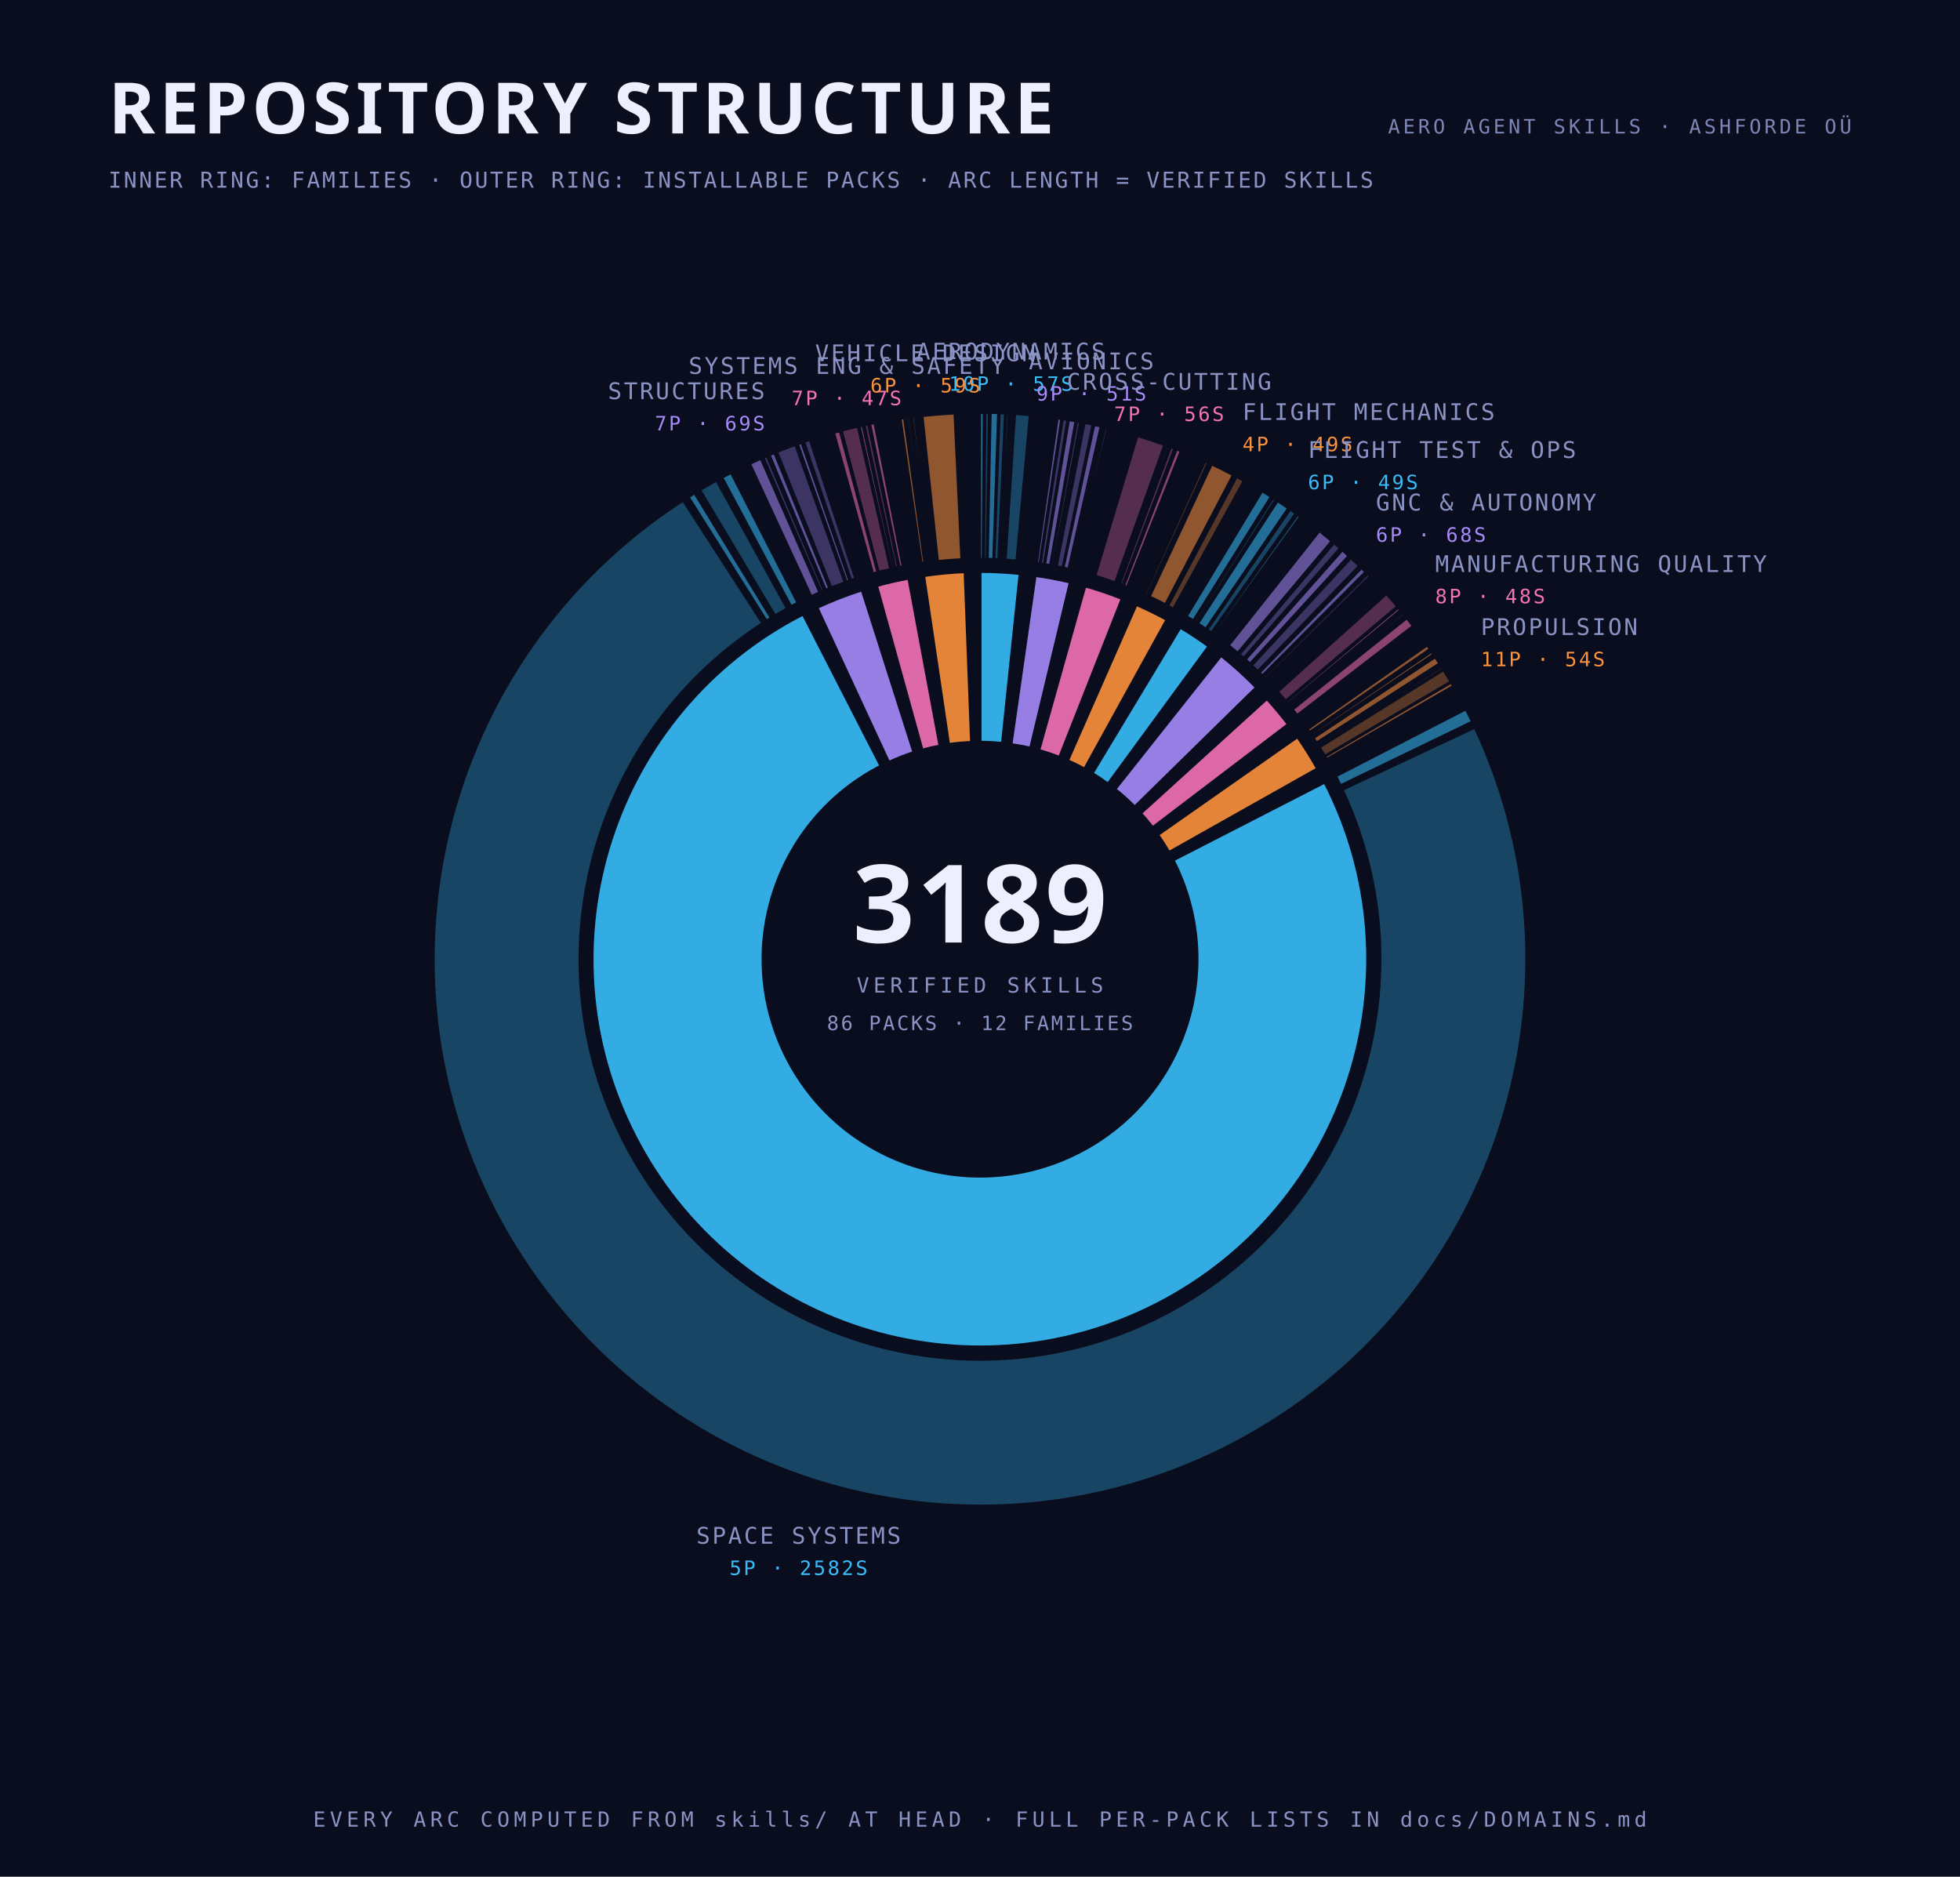
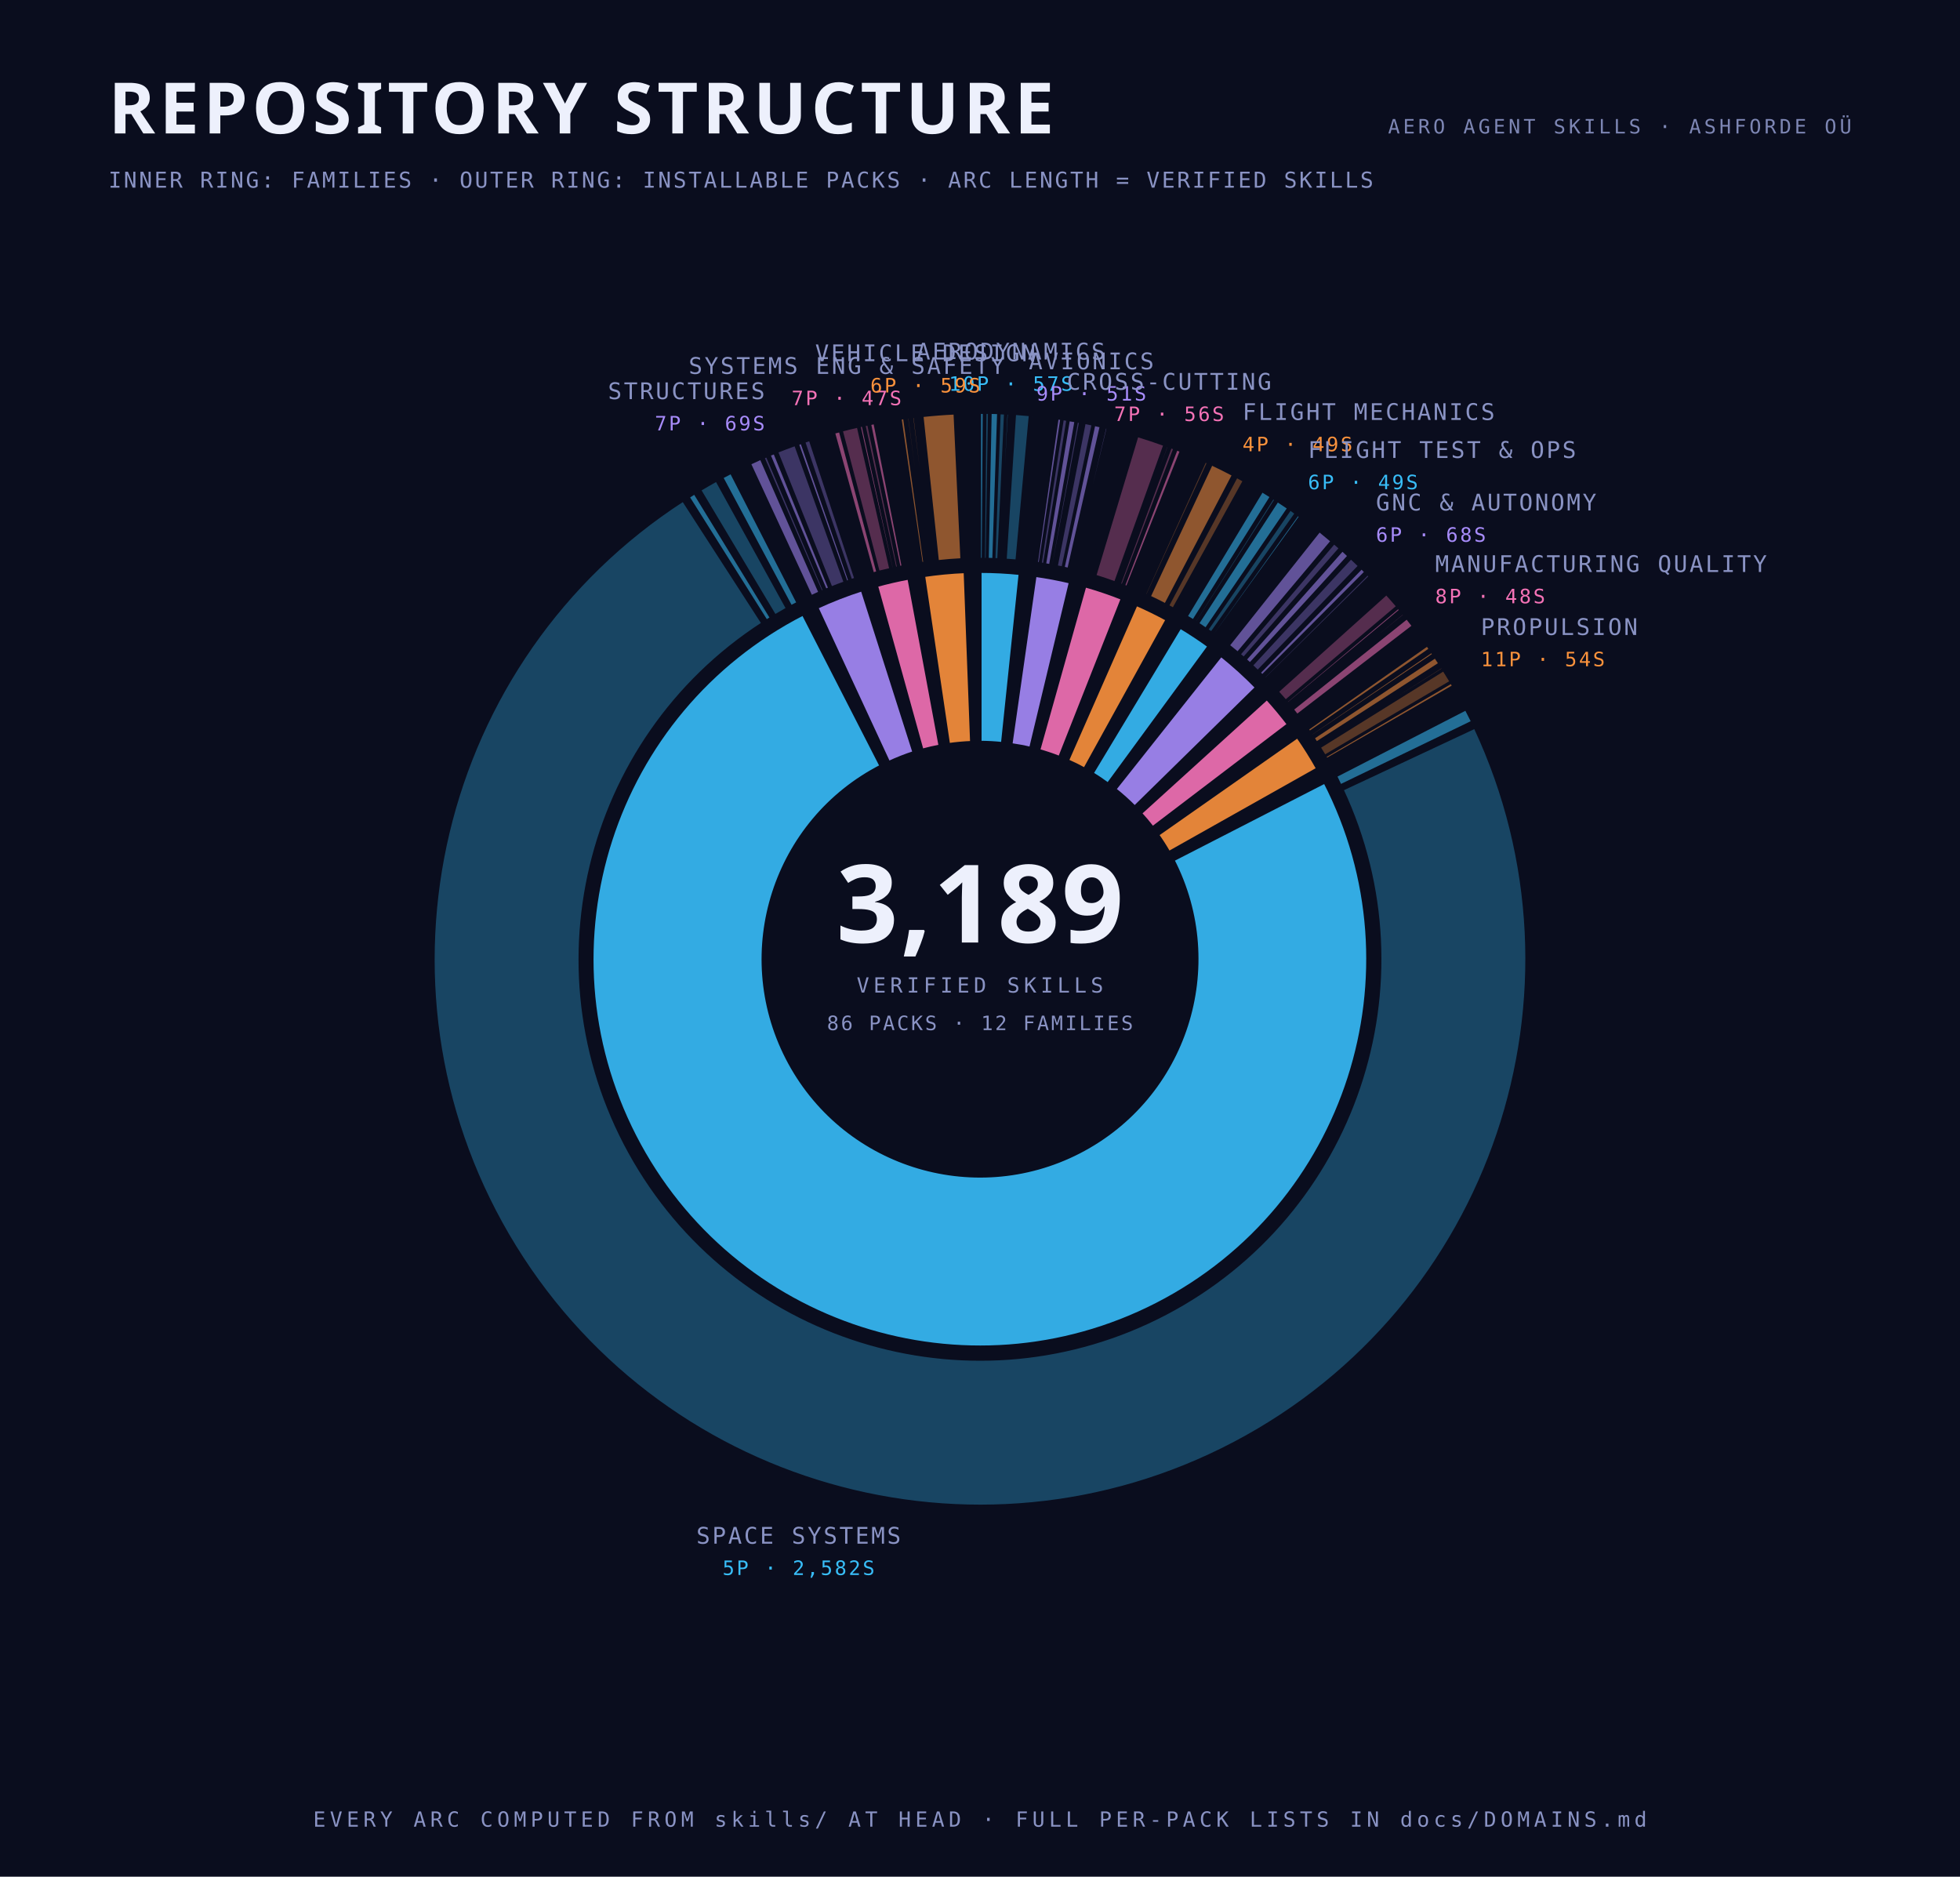
<svg xmlns="http://www.w3.org/2000/svg" width="940" height="900" viewBox="0 0 940 900">
  <style>
    .mono { font-family: "JetBrains Mono", "IBM Plex Mono", "Menlo", monospace; }
    .cond { font-family: "Barlow Condensed", "DIN Condensed", "Arial Narrow", sans-serif; font-weight: 700; text-transform: uppercase; }
    .serif { font-family: "Instrument Serif", Georgia, serif; font-style: italic; }
  </style>
  <rect width="940" height="900" fill="#0a0d1e" />
  <path d="M 470.0 274.0 A 186.0 186.0 0 0 1 489.3 275.0 L 480.8 356.6 A 104.0 104.0 0 0 0 470.0 356.0 Z" fill="#38bdf8" fill-opacity="0.9" stroke="#0a0d1e" stroke-width="1.5" />
  <path d="M 470.0 198.0 A 262.0 262.0 0 0 1 471.8 198.0 L 471.3 268.0 A 192.0 192.0 0 0 0 470.0 268.0 Z" fill="#38bdf8" fill-opacity="0.55" stroke="#0a0d1e" stroke-width="1" />
  <path d="M 472.6 198.0 A 262.0 262.0 0 0 1 474.3 198.0 L 473.2 268.0 A 192.0 192.0 0 0 0 471.9 268.0 Z" fill="#38bdf8" fill-opacity="0.32" stroke="#0a0d1e" stroke-width="1" />
  <path d="M 475.1 198.0 A 262.0 262.0 0 0 1 478.7 198.1 L 476.4 268.1 A 192.0 192.0 0 0 0 473.7 268.0 Z" fill="#38bdf8" fill-opacity="0.55" stroke="#0a0d1e" stroke-width="1" />
  <path d="M 479.4 198.2 A 262.0 262.0 0 0 1 482.0 198.3 L 478.8 268.2 A 192.0 192.0 0 0 0 476.9 268.1 Z" fill="#38bdf8" fill-opacity="0.32" stroke="#0a0d1e" stroke-width="1" />
  <path d="M 482.7 198.3 A 262.0 262.0 0 0 1 483.8 198.4 L 480.1 268.3 A 192.0 192.0 0 0 0 479.3 268.2 Z" fill="#38bdf8" fill-opacity="0.55" stroke="#0a0d1e" stroke-width="1" />
  <path d="M 484.5 198.4 A 262.0 262.0 0 0 1 484.9 198.4 L 480.9 268.3 A 192.0 192.0 0 0 0 480.7 268.3 Z" fill="#38bdf8" fill-opacity="0.32" stroke="#0a0d1e" stroke-width="1" />
  <path d="M 485.7 198.5 A 262.0 262.0 0 0 1 486.0 198.5 L 481.7 268.4 A 192.0 192.0 0 0 0 481.5 268.3 Z" fill="#38bdf8" fill-opacity="0.55" stroke="#0a0d1e" stroke-width="1" />
  <path d="M 486.8 198.5 A 262.0 262.0 0 0 1 493.9 199.1 L 487.5 268.8 A 192.0 192.0 0 0 0 482.3 268.4 Z" fill="#38bdf8" fill-opacity="0.32" stroke="#0a0d1e" stroke-width="1" />
  <path d="M 494.7 199.2 A 262.0 262.0 0 0 1 495.7 199.3 L 488.9 268.9 A 192.0 192.0 0 0 0 488.1 268.9 Z" fill="#38bdf8" fill-opacity="0.55" stroke="#0a0d1e" stroke-width="1" />
  <path d="M 496.5 199.3 A 262.0 262.0 0 0 1 497.2 199.4 L 489.9 269.0 A 192.0 192.0 0 0 0 489.4 269.0 Z" fill="#38bdf8" fill-opacity="0.32" stroke="#0a0d1e" stroke-width="1" />
  <text class="mono" x="484.8" y="172.4" text-anchor="middle" font-size="11" fill="#8a93c4" letter-spacing="1">AERODYNAMICS</text>
  <text class="mono" x="484.8" y="187.4" text-anchor="middle" font-size="9.5" fill="#38bdf8" letter-spacing="1">10P · 57S</text>
  <path d="M 496.4 275.9 A 186.0 186.0 0 0 1 513.4 279.1 L 494.3 358.9 A 104.0 104.0 0 0 0 484.8 357.1 Z" fill="#a78bfa" fill-opacity="0.9" stroke="#0a0d1e" stroke-width="1.5" />
  <path d="M 507.2 200.7 A 262.0 262.0 0 0 1 509.0 200.9 L 498.6 270.1 A 192.0 192.0 0 0 0 497.3 269.9 Z" fill="#a78bfa" fill-opacity="0.55" stroke="#0a0d1e" stroke-width="1" />
  <path d="M 509.7 201.0 A 262.0 262.0 0 0 1 511.9 201.4 L 500.7 270.5 A 192.0 192.0 0 0 0 499.1 270.2 Z" fill="#a78bfa" fill-opacity="0.32" stroke="#0a0d1e" stroke-width="1" />
  <path d="M 512.6 201.5 A 262.0 262.0 0 0 1 515.8 202.0 L 503.6 271.0 A 192.0 192.0 0 0 0 501.2 270.6 Z" fill="#a78bfa" fill-opacity="0.55" stroke="#0a0d1e" stroke-width="1" />
  <path d="M 516.5 202.2 A 262.0 262.0 0 0 1 518.0 202.4 L 505.1 271.2 A 192.0 192.0 0 0 0 504.1 271.1 Z" fill="#a78bfa" fill-opacity="0.32" stroke="#0a0d1e" stroke-width="1" />
  <path d="M 518.7 202.6 A 262.0 262.0 0 0 1 519.4 202.7 L 506.2 271.4 A 192.0 192.0 0 0 0 505.7 271.3 Z" fill="#a78bfa" fill-opacity="0.55" stroke="#0a0d1e" stroke-width="1" />
  <path d="M 520.2 202.8 A 262.0 262.0 0 0 1 524.0 203.6 L 509.6 272.1 A 192.0 192.0 0 0 0 506.8 271.6 Z" fill="#a78bfa" fill-opacity="0.32" stroke="#0a0d1e" stroke-width="1" />
  <path d="M 524.8 203.8 A 262.0 262.0 0 0 1 527.9 204.5 L 512.4 272.8 A 192.0 192.0 0 0 0 510.1 272.2 Z" fill="#a78bfa" fill-opacity="0.55" stroke="#0a0d1e" stroke-width="1" />
  <path d="M 528.7 204.7 A 262.0 262.0 0 0 1 529.4 204.8 L 513.5 273.0 A 192.0 192.0 0 0 0 513.0 272.9 Z" fill="#a78bfa" fill-opacity="0.32" stroke="#0a0d1e" stroke-width="1" />
  <path d="M 530.1 205.0 A 262.0 262.0 0 0 1 531.2 205.2 L 514.8 273.3 A 192.0 192.0 0 0 0 514.0 273.1 Z" fill="#a78bfa" fill-opacity="0.55" stroke="#0a0d1e" stroke-width="1" />
  <text class="mono" x="523.4" y="177.1" text-anchor="middle" font-size="11" fill="#8a93c4" letter-spacing="1">AVIONICS</text>
  <text class="mono" x="523.4" y="192.1" text-anchor="middle" font-size="9.5" fill="#a78bfa" letter-spacing="1">9P · 51S</text>
  <path d="M 520.3 280.9 A 186.0 186.0 0 0 1 538.3 287.0 L 508.2 363.3 A 104.0 104.0 0 0 0 498.1 359.9 Z" fill="#f472b6" fill-opacity="0.9" stroke="#0a0d1e" stroke-width="1.5" />
  <path d="M 540.9 207.8 A 262.0 262.0 0 0 1 541.2 207.9 L 522.2 275.2 A 192.0 192.0 0 0 0 521.9 275.2 Z" fill="#f472b6" fill-opacity="0.55" stroke="#0a0d1e" stroke-width="1" />
  <path d="M 542.3 208.2 A 262.0 262.0 0 0 1 543.0 208.4 L 523.5 275.6 A 192.0 192.0 0 0 0 523.0 275.5 Z" fill="#f472b6" fill-opacity="0.32" stroke="#0a0d1e" stroke-width="1" />
  <path d="M 544.1 208.7 A 262.0 262.0 0 0 1 544.4 208.8 L 524.5 275.9 A 192.0 192.0 0 0 0 524.3 275.8 Z" fill="#f472b6" fill-opacity="0.55" stroke="#0a0d1e" stroke-width="1" />
  <path d="M 545.5 209.1 A 262.0 262.0 0 0 1 558.4 213.4 L 534.8 279.3 A 192.0 192.0 0 0 0 525.3 276.1 Z" fill="#f472b6" fill-opacity="0.32" stroke="#0a0d1e" stroke-width="1" />
  <path d="M 559.5 213.8 A 262.0 262.0 0 0 1 560.5 214.1 L 536.3 279.8 A 192.0 192.0 0 0 0 535.6 279.5 Z" fill="#f472b6" fill-opacity="0.55" stroke="#0a0d1e" stroke-width="1" />
  <path d="M 561.5 214.5 A 262.0 262.0 0 0 1 563.2 215.1 L 538.3 280.6 A 192.0 192.0 0 0 0 537.1 280.1 Z" fill="#f472b6" fill-opacity="0.32" stroke="#0a0d1e" stroke-width="1" />
  <path d="M 564.3 215.5 A 262.0 262.0 0 0 1 566.3 216.3 L 540.5 281.4 A 192.0 192.0 0 0 0 539.1 280.9 Z" fill="#f472b6" fill-opacity="0.55" stroke="#0a0d1e" stroke-width="1" />
  <text class="mono" x="560.7" y="186.9" text-anchor="middle" font-size="11" fill="#8a93c4" letter-spacing="1">CROSS-CUTTING</text>
  <text class="mono" x="560.7" y="201.9" text-anchor="middle" font-size="9.5" fill="#f472b6" letter-spacing="1">7P · 56S</text>
  <path d="M 544.9 289.8 A 186.0 186.0 0 0 1 559.8 297.1 L 520.2 368.9 A 104.0 104.0 0 0 0 511.9 364.8 Z" fill="#fb923c" fill-opacity="0.9" stroke="#0a0d1e" stroke-width="1.5" />
  <path d="M 575.5 220.2 A 262.0 262.0 0 0 1 576.2 220.5 L 547.8 284.5 A 192.0 192.0 0 0 0 547.3 284.3 Z" fill="#fb923c" fill-opacity="0.55" stroke="#0a0d1e" stroke-width="1" />
  <path d="M 578.0 221.3 A 262.0 262.0 0 0 1 579.3 221.9 L 550.1 285.5 A 192.0 192.0 0 0 0 549.1 285.1 Z" fill="#fb923c" fill-opacity="0.32" stroke="#0a0d1e" stroke-width="1" />
  <path d="M 581.1 222.7 A 262.0 262.0 0 0 1 591.3 227.8 L 558.9 289.8 A 192.0 192.0 0 0 0 551.4 286.1 Z" fill="#fb923c" fill-opacity="0.55" stroke="#0a0d1e" stroke-width="1" />
  <path d="M 593.1 228.7 A 262.0 262.0 0 0 1 596.5 230.6 L 562.7 291.9 A 192.0 192.0 0 0 0 560.2 290.5 Z" fill="#fb923c" fill-opacity="0.32" stroke="#0a0d1e" stroke-width="1" />
  <text class="mono" x="595.9" y="201.4" text-anchor="start" font-size="11" fill="#8a93c4" letter-spacing="1">FLIGHT MECHANICS</text>
  <text class="mono" x="595.9" y="216.4" text-anchor="start" font-size="9.5" fill="#fb923c" letter-spacing="1">4P · 49S</text>
  <path d="M 566.0 300.7 A 186.0 186.0 0 0 1 579.9 309.9 L 531.4 376.1 A 104.0 104.0 0 0 0 523.7 370.9 Z" fill="#38bdf8" fill-opacity="0.9" stroke="#0a0d1e" stroke-width="1.5" />
  <path d="M 605.3 235.6 A 262.0 262.0 0 0 1 609.5 238.2 L 572.3 297.5 A 192.0 192.0 0 0 0 569.1 295.6 Z" fill="#38bdf8" fill-opacity="0.55" stroke="#0a0d1e" stroke-width="1" />
  <path d="M 610.5 238.9 A 262.0 262.0 0 0 1 611.7 239.6 L 573.9 298.5 A 192.0 192.0 0 0 0 573.0 298.0 Z" fill="#38bdf8" fill-opacity="0.32" stroke="#0a0d1e" stroke-width="1" />
  <path d="M 612.7 240.3 A 262.0 262.0 0 0 1 617.8 243.7 L 578.3 301.5 A 192.0 192.0 0 0 0 574.6 299.0 Z" fill="#38bdf8" fill-opacity="0.55" stroke="#0a0d1e" stroke-width="1" />
  <path d="M 618.8 244.3 A 262.0 262.0 0 0 1 621.4 246.2 L 581.0 303.3 A 192.0 192.0 0 0 0 579.0 302.0 Z" fill="#38bdf8" fill-opacity="0.32" stroke="#0a0d1e" stroke-width="1" />
  <path d="M 622.4 246.9 A 262.0 262.0 0 0 1 623.5 247.7 L 582.5 304.4 A 192.0 192.0 0 0 0 581.7 303.8 Z" fill="#38bdf8" fill-opacity="0.55" stroke="#0a0d1e" stroke-width="1" />
  <path d="M 624.5 248.4 A 262.0 262.0 0 0 1 624.8 248.6 L 583.4 305.1 A 192.0 192.0 0 0 0 583.2 304.9 Z" fill="#38bdf8" fill-opacity="0.32" stroke="#0a0d1e" stroke-width="1" />
  <text class="mono" x="627.3" y="219.6" text-anchor="start" font-size="11" fill="#8a93c4" letter-spacing="1">FLIGHT TEST &amp; OPS</text>
  <text class="mono" x="627.3" y="234.6" text-anchor="start" font-size="9.5" fill="#38bdf8" letter-spacing="1">6P · 49S</text>
  <path d="M 585.6 314.2 A 186.0 186.0 0 0 1 602.7 329.7 L 544.2 387.1 A 104.0 104.0 0 0 0 534.6 378.5 Z" fill="#a78bfa" fill-opacity="0.9" stroke="#0a0d1e" stroke-width="1.5" />
  <path d="M 632.8 254.7 A 262.0 262.0 0 0 1 638.6 259.5 L 593.6 313.0 A 192.0 192.0 0 0 0 589.3 309.5 Z" fill="#a78bfa" fill-opacity="0.55" stroke="#0a0d1e" stroke-width="1" />
  <path d="M 639.8 260.5 A 262.0 262.0 0 0 1 642.6 262.9 L 596.5 315.5 A 192.0 192.0 0 0 0 594.5 313.8 Z" fill="#a78bfa" fill-opacity="0.32" stroke="#0a0d1e" stroke-width="1" />
  <path d="M 643.8 263.9 A 262.0 262.0 0 0 1 646.7 266.6 L 599.5 318.2 A 192.0 192.0 0 0 0 597.4 316.3 Z" fill="#a78bfa" fill-opacity="0.55" stroke="#0a0d1e" stroke-width="1" />
  <path d="M 647.9 267.7 A 262.0 262.0 0 0 1 651.8 271.4 L 603.2 321.8 A 192.0 192.0 0 0 0 600.4 319.1 Z" fill="#a78bfa" fill-opacity="0.32" stroke="#0a0d1e" stroke-width="1" />
  <path d="M 653.0 272.5 A 262.0 262.0 0 0 1 654.8 274.3 L 605.4 323.9 A 192.0 192.0 0 0 0 604.1 322.6 Z" fill="#a78bfa" fill-opacity="0.55" stroke="#0a0d1e" stroke-width="1" />
  <path d="M 655.9 275.4 A 262.0 262.0 0 0 1 656.9 276.4 L 607.0 325.5 A 192.0 192.0 0 0 0 606.3 324.7 Z" fill="#a78bfa" fill-opacity="0.32" stroke="#0a0d1e" stroke-width="1" />
  <text class="mono" x="659.9" y="244.8" text-anchor="start" font-size="11" fill="#8a93c4" letter-spacing="1">GNC &amp; AUTONOMY</text>
  <text class="mono" x="659.9" y="259.8" text-anchor="start" font-size="9.5" fill="#a78bfa" letter-spacing="1">6P · 68S</text>
  <path d="M 607.6 334.9 A 186.0 186.0 0 0 1 618.0 347.4 L 552.8 397.0 A 104.0 104.0 0 0 0 546.9 390.0 Z" fill="#f472b6" fill-opacity="0.9" stroke="#0a0d1e" stroke-width="1.5" />
  <path d="M 663.8 283.7 A 262.0 262.0 0 0 1 664.3 284.3 L 612.4 331.2 A 192.0 192.0 0 0 0 612.1 330.8 Z" fill="#f472b6" fill-opacity="0.55" stroke="#0a0d1e" stroke-width="1" />
  <path d="M 664.9 284.9 A 262.0 262.0 0 0 1 670.1 290.8 L 616.6 336.0 A 192.0 192.0 0 0 0 612.8 331.7 Z" fill="#f472b6" fill-opacity="0.32" stroke="#0a0d1e" stroke-width="1" />
  <path d="M 670.6 291.5 A 262.0 262.0 0 0 1 671.5 292.6 L 617.7 337.3 A 192.0 192.0 0 0 0 617.0 336.5 Z" fill="#f472b6" fill-opacity="0.55" stroke="#0a0d1e" stroke-width="1" />
  <path d="M 672.0 293.2 A 262.0 262.0 0 0 1 672.3 293.5 L 618.2 338.0 A 192.0 192.0 0 0 0 618.1 337.8 Z" fill="#f472b6" fill-opacity="0.32" stroke="#0a0d1e" stroke-width="1" />
  <path d="M 672.8 294.1 A 262.0 262.0 0 0 1 673.5 294.9 L 619.1 339.0 A 192.0 192.0 0 0 0 618.6 338.4 Z" fill="#f472b6" fill-opacity="0.55" stroke="#0a0d1e" stroke-width="1" />
  <path d="M 674.0 295.6 A 262.0 262.0 0 0 1 674.2 295.9 L 619.6 339.7 A 192.0 192.0 0 0 0 619.5 339.5 Z" fill="#f472b6" fill-opacity="0.32" stroke="#0a0d1e" stroke-width="1" />
  <path d="M 674.7 296.5 A 262.0 262.0 0 0 1 677.6 300.2 L 622.1 342.9 A 192.0 192.0 0 0 0 620.0 340.2 Z" fill="#f472b6" fill-opacity="0.55" stroke="#0a0d1e" stroke-width="1" />
  <path d="M 678.1 300.8 A 262.0 262.0 0 0 1 678.5 301.4 L 622.8 343.8 A 192.0 192.0 0 0 0 622.5 343.3 Z" fill="#f472b6" fill-opacity="0.32" stroke="#0a0d1e" stroke-width="1" />
  <text class="mono" x="688.3" y="274.3" text-anchor="start" font-size="11" fill="#8a93c4" letter-spacing="1">MANUFACTURING QUALITY</text>
  <text class="mono" x="688.3" y="289.3" text-anchor="start" font-size="9.5" fill="#f472b6" letter-spacing="1">8P · 48S</text>
  <path d="M 622.3 353.2 A 186.0 186.0 0 0 1 632.0 368.7 L 560.6 408.9 A 104.0 104.0 0 0 0 555.1 400.3 Z" fill="#fb923c" fill-opacity="0.9" stroke="#0a0d1e" stroke-width="1.5" />
  <path d="M 684.5 309.5 A 262.0 262.0 0 0 1 685.7 311.3 L 628.1 351.0 A 192.0 192.0 0 0 0 627.2 349.7 Z" fill="#fb923c" fill-opacity="0.55" stroke="#0a0d1e" stroke-width="1" />
  <path d="M 686.1 311.8 A 262.0 262.0 0 0 1 686.3 312.1 L 628.5 351.6 A 192.0 192.0 0 0 0 628.3 351.4 Z" fill="#fb923c" fill-opacity="0.32" stroke="#0a0d1e" stroke-width="1" />
  <path d="M 686.6 312.6 A 262.0 262.0 0 0 1 687.4 313.8 L 629.3 352.9 A 192.0 192.0 0 0 0 628.8 352.0 Z" fill="#fb923c" fill-opacity="0.55" stroke="#0a0d1e" stroke-width="1" />
  <path d="M 687.8 314.4 A 262.0 262.0 0 0 1 688.0 314.7 L 629.7 353.5 A 192.0 192.0 0 0 0 629.6 353.3 Z" fill="#fb923c" fill-opacity="0.32" stroke="#0a0d1e" stroke-width="1" />
  <path d="M 688.3 315.2 A 262.0 262.0 0 0 1 690.3 318.2 L 631.4 356.1 A 192.0 192.0 0 0 0 630.0 353.9 Z" fill="#fb923c" fill-opacity="0.55" stroke="#0a0d1e" stroke-width="1" />
  <path d="M 690.7 318.7 A 262.0 262.0 0 0 1 691.0 319.3 L 632.0 356.9 A 192.0 192.0 0 0 0 631.7 356.5 Z" fill="#fb923c" fill-opacity="0.32" stroke="#0a0d1e" stroke-width="1" />
  <path d="M 691.4 319.9 A 262.0 262.0 0 0 1 692.0 320.8 L 632.7 358.0 A 192.0 192.0 0 0 0 632.2 357.3 Z" fill="#fb923c" fill-opacity="0.55" stroke="#0a0d1e" stroke-width="1" />
  <path d="M 692.3 321.4 A 262.0 262.0 0 0 1 695.7 326.9 L 635.4 362.4 A 192.0 192.0 0 0 0 632.9 358.4 Z" fill="#fb923c" fill-opacity="0.32" stroke="#0a0d1e" stroke-width="1" />
  <path d="M 696.0 327.4 A 262.0 262.0 0 0 1 696.9 329.0 L 636.3 364.0 A 192.0 192.0 0 0 0 635.6 362.8 Z" fill="#fb923c" fill-opacity="0.55" stroke="#0a0d1e" stroke-width="1" />
  <path d="M 697.2 329.5 A 262.0 262.0 0 0 1 697.6 330.2 L 636.8 364.9 A 192.0 192.0 0 0 0 636.5 364.4 Z" fill="#fb923c" fill-opacity="0.32" stroke="#0a0d1e" stroke-width="1" />
  <path d="M 697.9 330.7 A 262.0 262.0 0 0 1 698.2 331.3 L 637.3 365.7 A 192.0 192.0 0 0 0 637.0 365.3 Z" fill="#fb923c" fill-opacity="0.55" stroke="#0a0d1e" stroke-width="1" />
  <text class="mono" x="710.2" y="304.5" text-anchor="start" font-size="11" fill="#8a93c4" letter-spacing="1">PROPULSION</text>
  <text class="mono" x="710.2" y="319.5" text-anchor="start" font-size="9.5" fill="#fb923c" letter-spacing="1">11P · 54S</text>
  <path d="M 635.4 375.0 A 186.0 186.0 0 1 1 385.2 294.4 L 422.6 367.4 A 104.0 104.0 0 1 0 562.5 412.4 Z" fill="#38bdf8" fill-opacity="0.9" stroke="#0a0d1e" stroke-width="1.5" />
  <path d="M 703.0 340.2 A 262.0 262.0 0 0 1 706.0 346.1 L 642.9 376.6 A 192.0 192.0 0 0 0 640.8 372.2 Z" fill="#38bdf8" fill-opacity="0.55" stroke="#0a0d1e" stroke-width="1" />
  <path d="M 707.3 349.0 A 262.0 262.0 0 1 1 327.6 240.1 L 365.6 298.9 A 192.0 192.0 0 1 0 643.9 378.7 Z" fill="#38bdf8" fill-opacity="0.32" stroke="#0a0d1e" stroke-width="1" />
  <path d="M 330.3 238.4 A 262.0 262.0 0 0 1 333.1 236.6 L 369.7 296.3 A 192.0 192.0 0 0 0 367.6 297.6 Z" fill="#38bdf8" fill-opacity="0.55" stroke="#0a0d1e" stroke-width="1" />
  <path d="M 335.8 235.0 A 262.0 262.0 0 0 1 343.6 230.5 L 377.4 291.8 A 192.0 192.0 0 0 0 371.7 295.1 Z" fill="#38bdf8" fill-opacity="0.32" stroke="#0a0d1e" stroke-width="1" />
  <path d="M 346.4 229.0 A 262.0 262.0 0 0 1 350.6 226.8 L 382.5 289.1 A 192.0 192.0 0 0 0 379.4 290.7 Z" fill="#38bdf8" fill-opacity="0.55" stroke="#0a0d1e" stroke-width="1" />
  <text class="mono" x="383.0" y="740.3" text-anchor="middle" font-size="11" fill="#8a93c4" letter-spacing="1">SPACE SYSTEMS</text>
-   <text class="mono" x="383.0" y="755.3" text-anchor="middle" font-size="9.5" fill="#38bdf8" letter-spacing="1">5P · 2582S</text>
+   <text class="mono" x="383.0" y="755.3" text-anchor="middle" font-size="9.5" fill="#38bdf8" letter-spacing="1">5P · 2,582S</text>
  <path d="M 391.7 291.3 A 186.0 186.0 0 0 1 413.5 282.8 L 438.4 360.9 A 104.0 104.0 0 0 0 426.2 365.7 Z" fill="#a78bfa" fill-opacity="0.9" stroke="#0a0d1e" stroke-width="1.5" />
  <path d="M 359.7 222.4 A 262.0 262.0 0 0 1 364.9 220.0 L 393.0 284.1 A 192.0 192.0 0 0 0 389.1 285.9 Z" fill="#a78bfa" fill-opacity="0.55" stroke="#0a0d1e" stroke-width="1" />
  <path d="M 366.2 219.5 A 262.0 262.0 0 0 1 367.8 218.8 L 395.1 283.2 A 192.0 192.0 0 0 0 393.9 283.7 Z" fill="#a78bfa" fill-opacity="0.32" stroke="#0a0d1e" stroke-width="1" />
  <path d="M 369.1 218.2 A 262.0 262.0 0 0 1 371.4 217.3 L 397.7 282.1 A 192.0 192.0 0 0 0 396.0 282.8 Z" fill="#a78bfa" fill-opacity="0.55" stroke="#0a0d1e" stroke-width="1" />
  <path d="M 372.7 216.7 A 262.0 262.0 0 0 1 381.4 213.4 L 405.1 279.3 A 192.0 192.0 0 0 0 398.7 281.7 Z" fill="#a78bfa" fill-opacity="0.32" stroke="#0a0d1e" stroke-width="1" />
  <path d="M 382.7 213.0 A 262.0 262.0 0 0 1 384.4 212.4 L 407.3 278.5 A 192.0 192.0 0 0 0 406.0 279.0 Z" fill="#a78bfa" fill-opacity="0.55" stroke="#0a0d1e" stroke-width="1" />
  <path d="M 385.7 211.9 A 262.0 262.0 0 0 1 388.4 211.0 L 410.2 277.5 A 192.0 192.0 0 0 0 408.2 278.2 Z" fill="#a78bfa" fill-opacity="0.32" stroke="#0a0d1e" stroke-width="1" />
  <path d="M 389.7 210.6 A 262.0 262.0 0 0 1 390.4 210.4 L 411.7 277.1 A 192.0 192.0 0 0 0 411.2 277.2 Z" fill="#a78bfa" fill-opacity="0.55" stroke="#0a0d1e" stroke-width="1" />
  <text class="mono" x="366.8" y="191.4" text-anchor="end" font-size="11" fill="#8a93c4" letter-spacing="1">STRUCTURES</text>
  <text class="mono" x="366.8" y="206.4" text-anchor="end" font-size="9.5" fill="#a78bfa" letter-spacing="1">7P · 69S</text>
  <path d="M 420.3 280.8 A 186.0 186.0 0 0 1 435.9 277.2 L 450.9 357.8 A 104.0 104.0 0 0 0 442.2 359.8 Z" fill="#f472b6" fill-opacity="0.9" stroke="#0a0d1e" stroke-width="1.5" />
  <path d="M 400.0 207.5 A 262.0 262.0 0 0 1 402.8 206.8 L 420.8 274.4 A 192.0 192.0 0 0 0 418.7 275.0 Z" fill="#f472b6" fill-opacity="0.55" stroke="#0a0d1e" stroke-width="1" />
  <path d="M 403.7 206.5 A 262.0 262.0 0 0 1 411.4 204.6 L 427.0 272.9 A 192.0 192.0 0 0 0 421.4 274.2 Z" fill="#f472b6" fill-opacity="0.32" stroke="#0a0d1e" stroke-width="1" />
  <path d="M 412.3 204.4 A 262.0 262.0 0 0 1 413.7 204.1 L 428.7 272.5 A 192.0 192.0 0 0 0 427.7 272.7 Z" fill="#f472b6" fill-opacity="0.55" stroke="#0a0d1e" stroke-width="1" />
  <path d="M 414.6 203.9 A 262.0 262.0 0 0 1 416.4 203.6 L 430.7 272.1 A 192.0 192.0 0 0 0 429.4 272.3 Z" fill="#f472b6" fill-opacity="0.32" stroke="#0a0d1e" stroke-width="1" />
  <path d="M 417.3 203.4 A 262.0 262.0 0 0 1 419.4 202.9 L 432.9 271.6 A 192.0 192.0 0 0 0 431.4 271.9 Z" fill="#f472b6" fill-opacity="0.55" stroke="#0a0d1e" stroke-width="1" />
  <path d="M 420.3 202.8 A 262.0 262.0 0 0 1 420.7 202.7 L 433.8 271.4 A 192.0 192.0 0 0 0 433.6 271.5 Z" fill="#f472b6" fill-opacity="0.32" stroke="#0a0d1e" stroke-width="1" />
  <path d="M 421.6 202.5 A 262.0 262.0 0 0 1 421.9 202.4 L 434.8 271.3 A 192.0 192.0 0 0 0 434.5 271.3 Z" fill="#f472b6" fill-opacity="0.55" stroke="#0a0d1e" stroke-width="1" />
  <text class="mono" x="406.0" y="179.3" text-anchor="middle" font-size="11" fill="#8a93c4" letter-spacing="1">SYSTEMS ENG &amp; SAFETY</text>
  <text class="mono" x="406.0" y="194.3" text-anchor="middle" font-size="9.5" fill="#f472b6" letter-spacing="1">7P · 47S</text>
  <path d="M 442.9 276.0 A 186.0 186.0 0 0 1 462.9 274.1 L 466.0 356.1 A 104.0 104.0 0 0 0 454.9 357.1 Z" fill="#fb923c" fill-opacity="0.9" stroke="#0a0d1e" stroke-width="1.5" />
  <path d="M 431.9 200.8 A 262.0 262.0 0 0 1 433.6 200.5 L 443.3 269.9 A 192.0 192.0 0 0 0 442.0 270.0 Z" fill="#fb923c" fill-opacity="0.55" stroke="#0a0d1e" stroke-width="1" />
  <path d="M 435.0 200.3 A 262.0 262.0 0 0 1 436.1 200.2 L 445.2 269.6 A 192.0 192.0 0 0 0 444.4 269.7 Z" fill="#fb923c" fill-opacity="0.32" stroke="#0a0d1e" stroke-width="1" />
  <path d="M 437.5 200.0 A 262.0 262.0 0 0 1 438.6 199.9 L 447.0 269.4 A 192.0 192.0 0 0 0 446.2 269.5 Z" fill="#fb923c" fill-opacity="0.55" stroke="#0a0d1e" stroke-width="1" />
  <path d="M 440.0 199.7 A 262.0 262.0 0 0 1 441.0 199.6 L 448.8 269.2 A 192.0 192.0 0 0 0 448.0 269.3 Z" fill="#fb923c" fill-opacity="0.32" stroke="#0a0d1e" stroke-width="1" />
  <path d="M 442.4 199.5 A 262.0 262.0 0 0 1 457.8 198.3 L 461.1 268.2 A 192.0 192.0 0 0 0 449.8 269.1 Z" fill="#fb923c" fill-opacity="0.55" stroke="#0a0d1e" stroke-width="1" />
  <path d="M 459.2 198.2 A 262.0 262.0 0 0 1 459.9 198.2 L 462.6 268.1 A 192.0 192.0 0 0 0 462.1 268.2 Z" fill="#fb923c" fill-opacity="0.32" stroke="#0a0d1e" stroke-width="1" />
  <text class="mono" x="443.8" y="173.2" text-anchor="middle" font-size="11" fill="#8a93c4" letter-spacing="1">VEHICLE DESIGN</text>
  <text class="mono" x="443.8" y="188.2" text-anchor="middle" font-size="9.5" fill="#fb923c" letter-spacing="1">6P · 59S</text>
-   <text class="cond" x="470.0" y="452.0" text-anchor="middle" font-size="52" fill="#edf0fc" letter-spacing="1">3189</text>
+   <text class="cond" x="470.0" y="452.0" text-anchor="middle" font-size="52" fill="#edf0fc" letter-spacing="1">3,189</text>
  <text class="mono" x="470.0" y="476.0" text-anchor="middle" font-size="10" fill="#8a93c4" letter-spacing="2">VERIFIED SKILLS</text>
  <text class="mono" x="470.0" y="494.0" text-anchor="middle" font-size="9.5" fill="#8a93c4" letter-spacing="1">86 PACKS · 12 FAMILIES</text>
  <text class="cond" x="52.0" y="64.0" text-anchor="start" font-size="34" fill="#edf0fc" letter-spacing="2">REPOSITORY STRUCTURE</text>
  <text class="mono" x="52.0" y="90.0" text-anchor="start" font-size="10.5" fill="#8a93c4" letter-spacing="1">INNER RING: FAMILIES · OUTER RING: INSTALLABLE PACKS · ARC LENGTH = VERIFIED SKILLS</text>
  <text class="mono" x="470.0" y="876.0" text-anchor="middle" font-size="10" fill="#8a93c4" letter-spacing="2">EVERY ARC COMPUTED FROM skills/ AT HEAD · FULL PER-PACK LISTS IN docs/DOMAINS.md</text>
  <text class="mono" x="888.0" y="64.0" text-anchor="end" font-size="9.5" fill="#8a93c4" letter-spacing="1.5" opacity="0.9">AERO AGENT SKILLS · ASHFORDE OÜ</text>
</svg>
